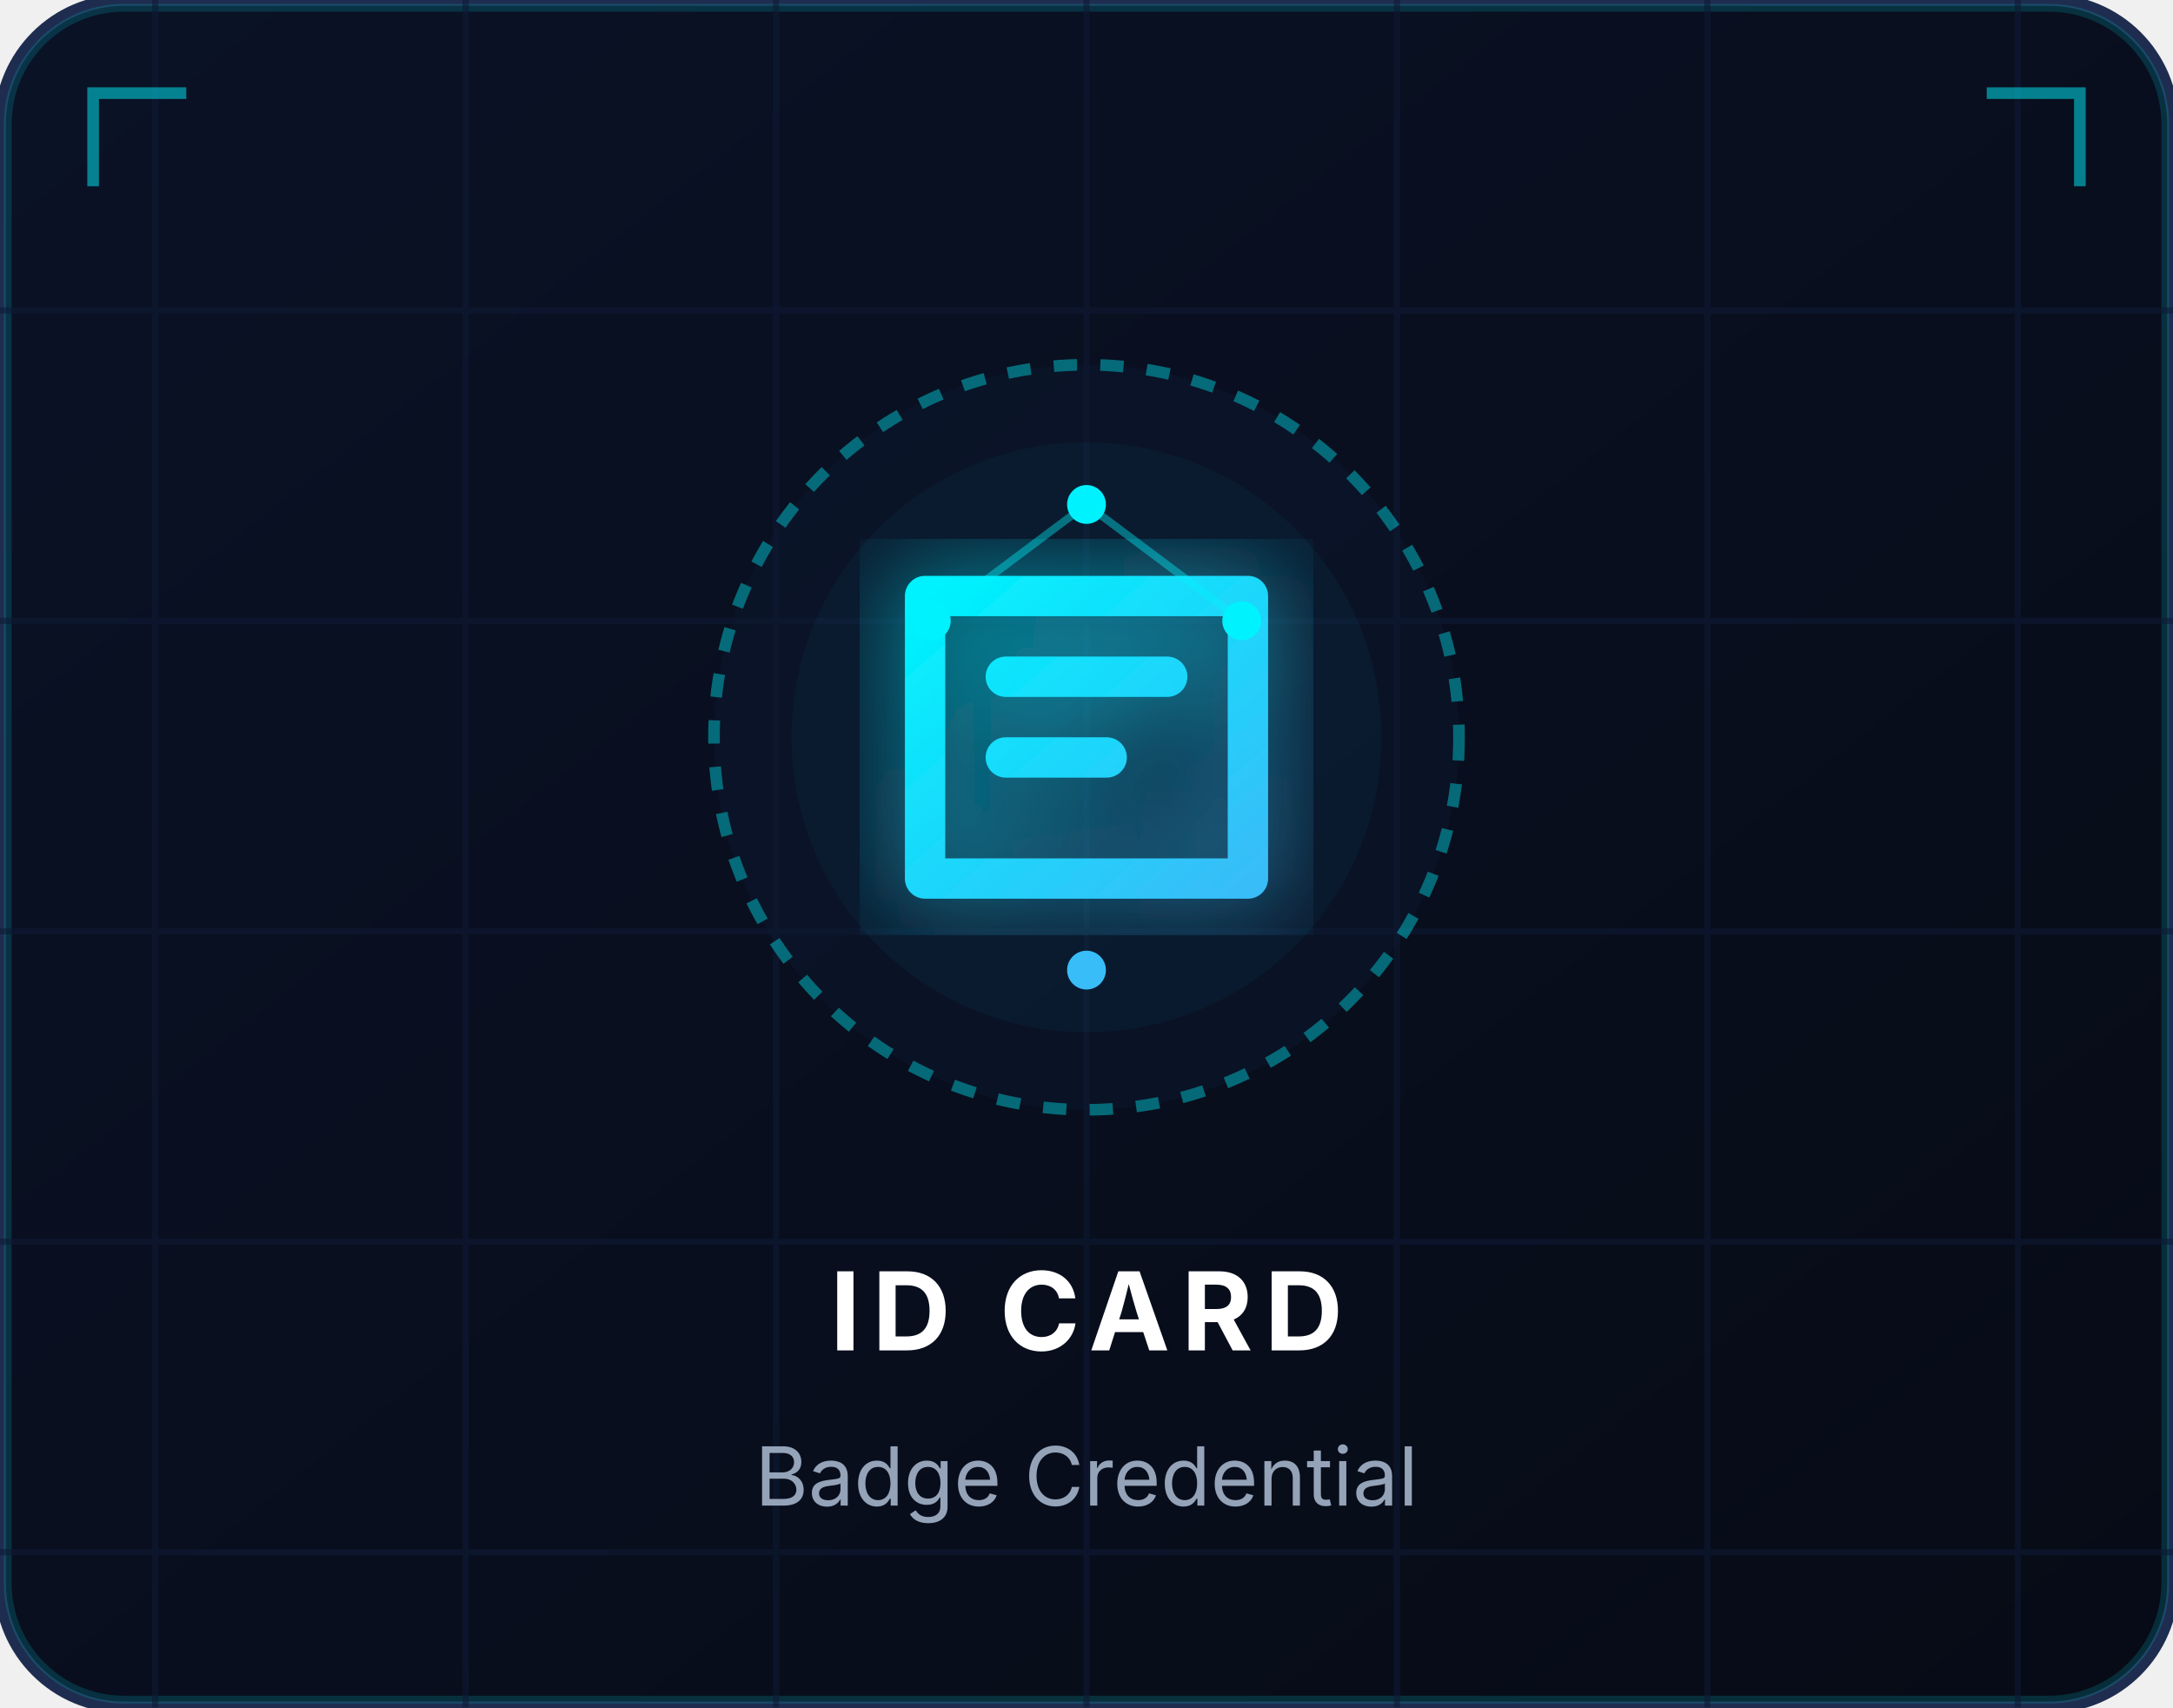
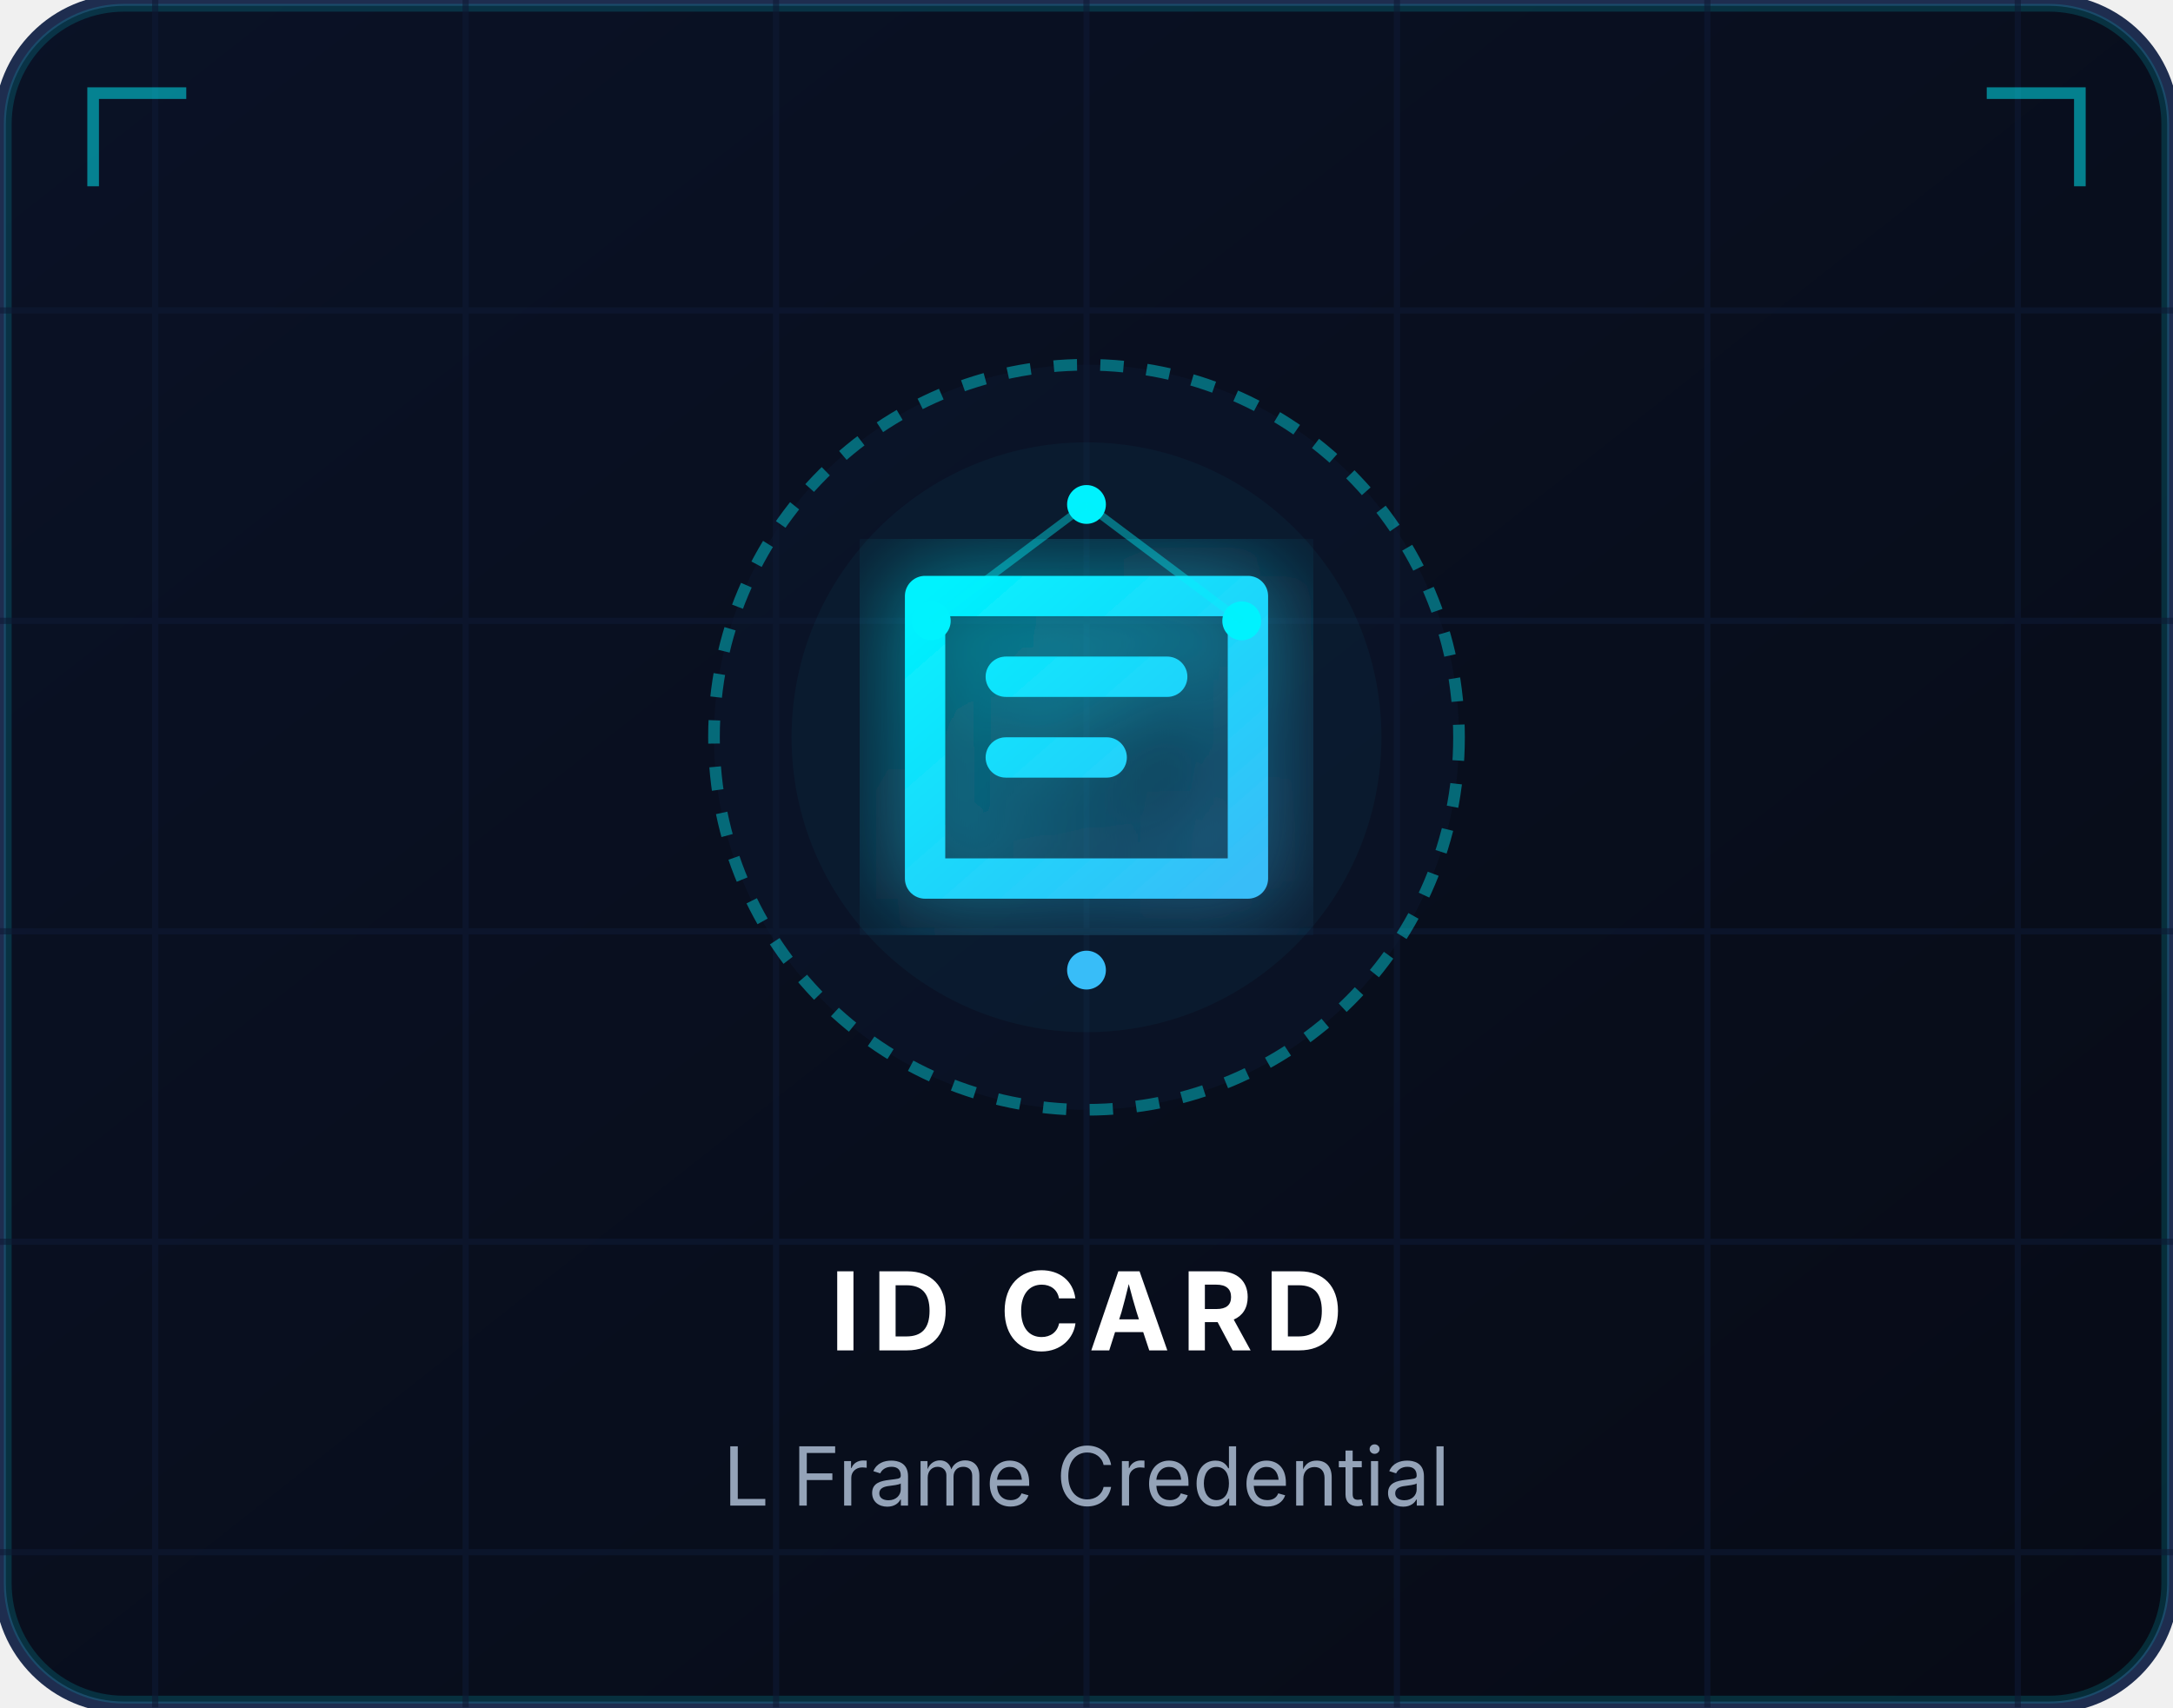
<svg xmlns="http://www.w3.org/2000/svg" viewBox="0 0 280 220" width="100%" height="100%">
  <defs>
    <linearGradient id="bg-id_card" x1="0%" y1="0%" x2="100%" y2="100%">
      <stop offset="0%" stop-color="#0A1226" />
      <stop offset="100%" stop-color="#070B16" />
    </linearGradient>
    <linearGradient id="cyanGrad" x1="0%" y1="0%" x2="100%" y2="100%">
      <stop offset="0%" stop-color="#00F2FE" />
      <stop offset="100%" stop-color="#38BDF8" />
    </linearGradient>
    <filter id="glow-id_card" x="-20%" y="-20%" width="140%" height="140%">
      <feGaussianBlur stdDeviation="3" result="blur" />
      <feComposite in="SourceGraphic" in2="blur" operator="over" />
    </filter>
  </defs>
  <rect width="280" height="220" rx="16" fill="url(#bg-id_card)" stroke="#1E2D4F" stroke-width="1.5" />
  <rect x="1" y="1" width="278" height="218" rx="15" fill="none" stroke="rgba(0, 242, 254, 0.15)" stroke-width="1" />
  <path d="M 20 0 L 20 220 M 60 0 L 60 220 M 100 0 L 100 220 M 140 0 L 140 220 M 180 0 L 180 220 M 220 0 L 220 220 M 260 0 L 260 220 M 0 40 L 280 40 M 0 80 L 280 80 M 0 120 L 280 120 M 0 160 L 280 160 M 0 200 L 280 200" stroke="#0E1933" stroke-width="0.8" opacity="0.6" />
  <circle cx="140" cy="95" r="48" fill="#0D1933" stroke="#00F2FE" stroke-width="1.5" stroke-dasharray="3,3" opacity="0.4" />
  <circle cx="140" cy="95" r="38" fill="rgba(0, 242, 254, 0.04)" />
  <path d="M 12 24 L 12 12 L 24 12" fill="none" stroke="#00F2FE" stroke-width="1.5" opacity="0.5" />
  <path d="M 268 24 L 268 12 L 256 12" fill="none" stroke="#00F2FE" stroke-width="1.5" opacity="0.5" />
  <g transform="translate(140, 95) scale(2.6) translate(-12, -12)" filter="url(#glow-id_card)">
    <path d="M4 5h16v14H4z M8 9h8 M8 13h5" fill="none" stroke="url(#cyanGrad)" stroke-width="2" stroke-linecap="round" stroke-linejoin="round" />
  </g>
  <circle cx="120" cy="80" r="2.5" fill="#00F2FE" />
  <circle cx="140" cy="65" r="2.5" fill="#00F2FE" />
  <circle cx="160" cy="80" r="2.5" fill="#00F2FE" />
  <circle cx="140" cy="125" r="2.5" fill="#38BDF8" />
  <line x1="120" y1="80" x2="140" y2="65" stroke="rgba(0,242,254,0.4)" stroke-width="1" />
  <line x1="140" y1="65" x2="160" y2="80" stroke="rgba(0,242,254,0.4)" stroke-width="1" />
  <text x="140" y="174" font-family="'Inter', sans-serif" font-weight="700" font-size="14" fill="#FFFFFF" text-anchor="middle" letter-spacing="1.5">ID CARD</text>
-   <text x="140" y="194" font-family="'Inter', sans-serif" font-weight="400" font-size="10.5" fill="#94A3B8" text-anchor="middle">Badge Credential</text>
+   <text x="140" y="194" font-family="'Inter', sans-serif" font-weight="400" font-size="10.5" fill="#94A3B8" text-anchor="middle">L Frame Credential</text>
</svg>
